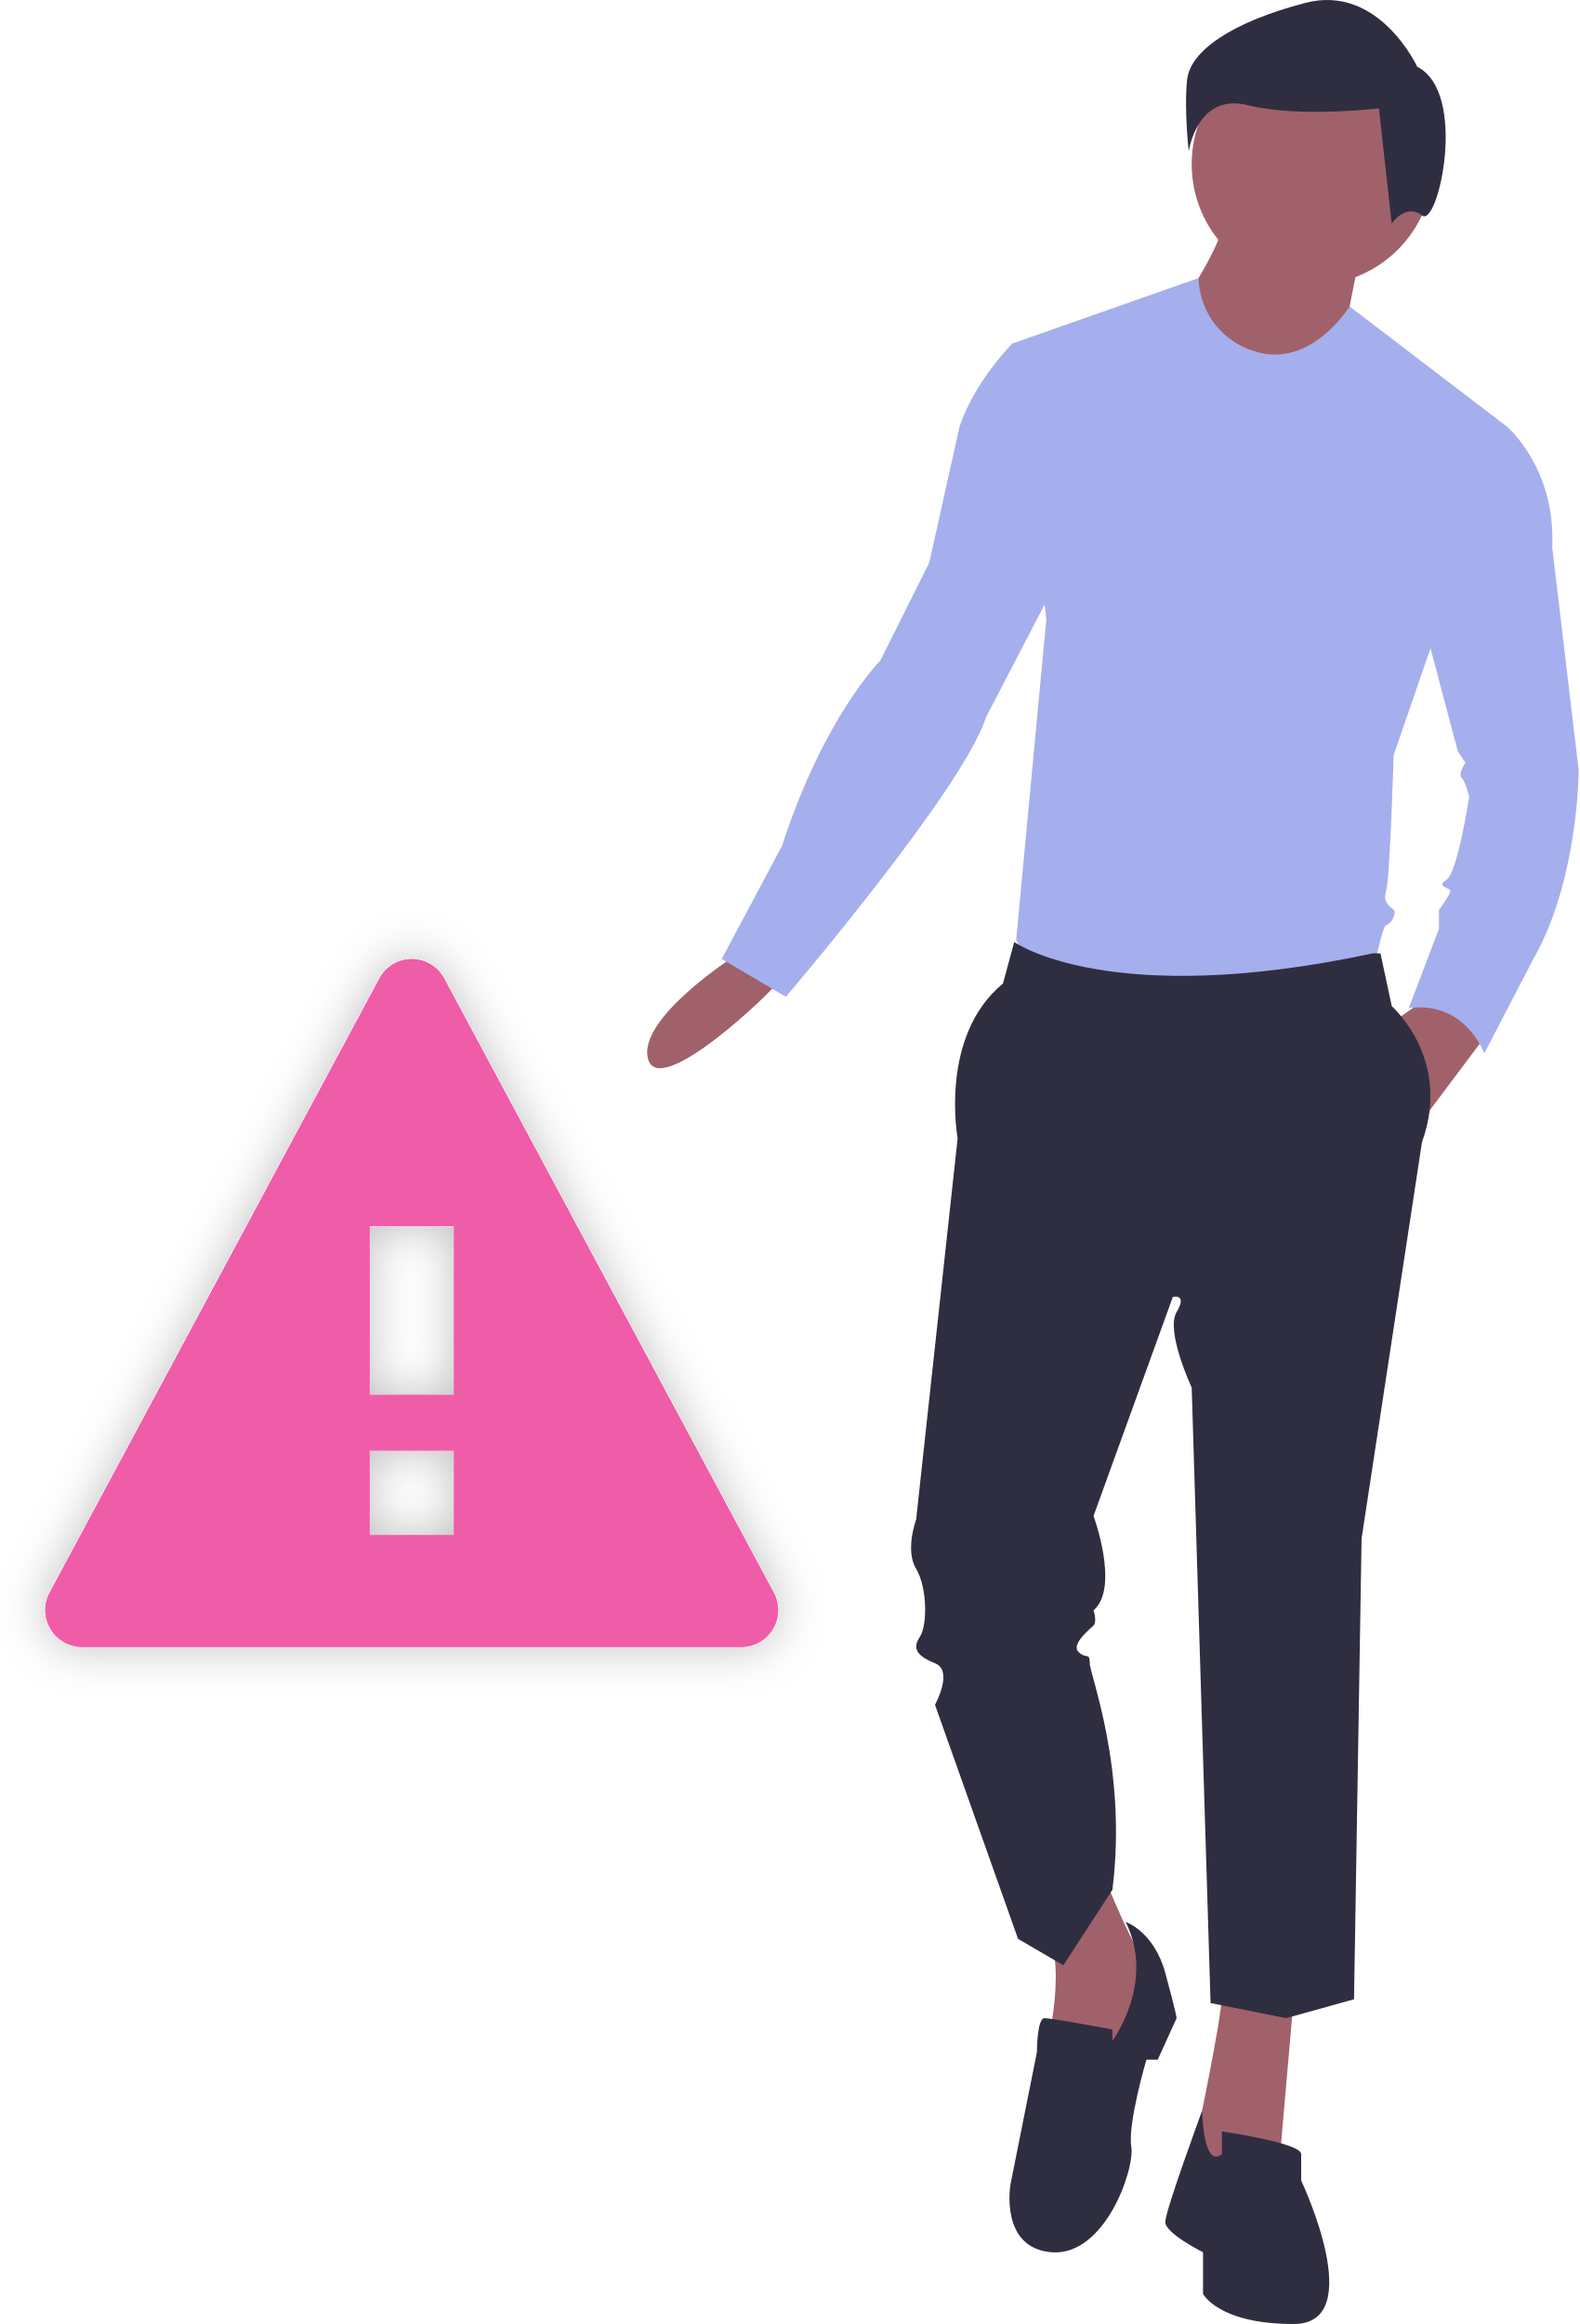
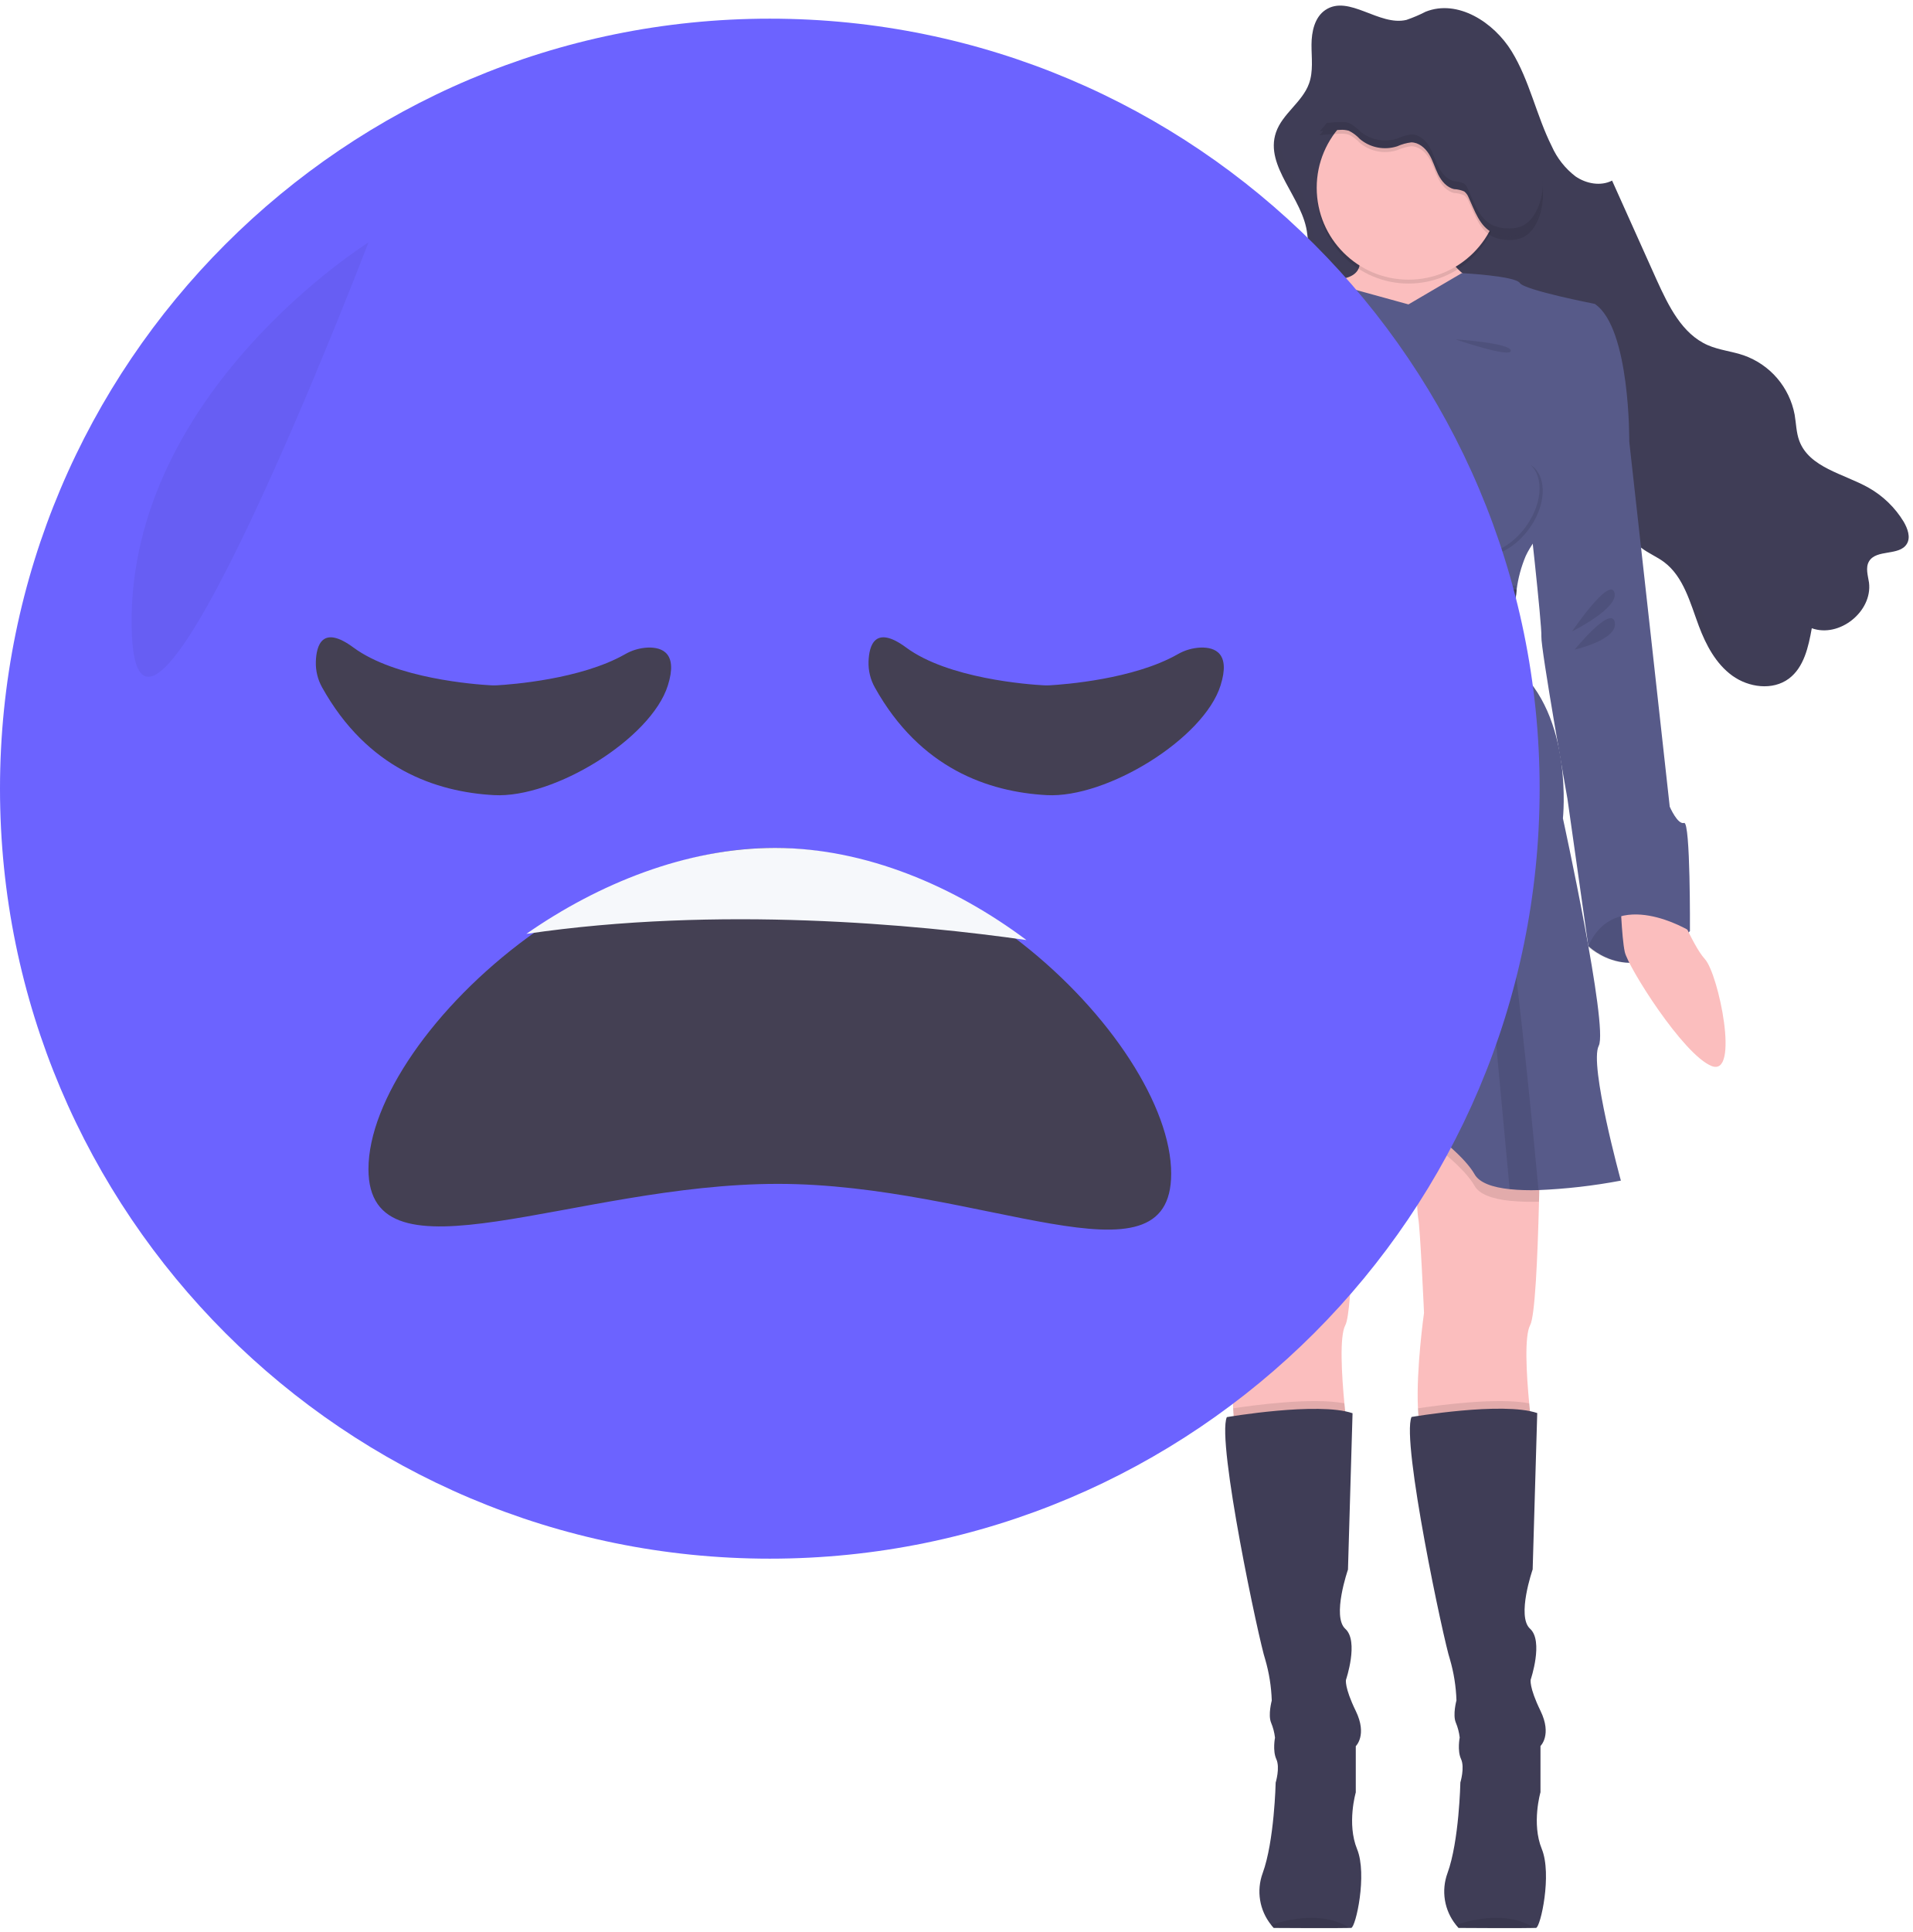
- <svg xmlns="http://www.w3.org/2000/svg" width="140" height="206" viewBox="0 0 140 206" fill="none">
-   <path d="M114.691 177.216L113.352 192.612L107.327 193.951L105.988 189.934C105.988 189.934 108.331 178.889 108.331 176.881L114.691 177.216Z" fill="#A0616A" />
-   <path d="M97.956 166.506C97.956 166.506 100.633 173.2 101.637 173.869C102.641 174.539 98.625 183.241 98.625 183.241L92.6 182.237C92.6 182.237 94.609 175.208 92.935 171.192L97.956 166.506Z" fill="#A0616A" />
-   <path d="M99.796 170.355C99.796 170.355 102.307 171.192 103.311 174.874C104.315 178.556 104.315 178.89 104.315 178.89L102.641 182.572H101.637C101.637 182.572 99.964 188.262 100.298 190.27C100.633 192.278 97.956 199.977 93.27 199.642C88.584 199.307 89.588 193.617 89.588 193.617L91.931 181.903C91.931 181.903 91.931 178.89 92.6 178.89C93.27 178.89 98.625 179.894 98.625 179.894V180.899C98.625 180.899 102.474 175.711 99.796 170.355Z" fill="#2F2E41" />
-   <path d="M108.331 190.939V188.931C108.331 188.931 115.36 189.935 115.36 190.939V193.282C115.36 193.282 121.385 206.001 114.691 206.001C107.997 206.001 106.658 203.323 106.658 203.323V199.641C106.658 199.641 103.311 197.968 103.311 196.964C103.311 195.96 106.577 187.09 106.577 187.09C106.577 187.09 106.658 192.278 108.331 190.939Z" fill="#2F2E41" />
-   <path d="M116.364 25.261C122.279 25.261 127.075 20.465 127.075 14.55C127.075 8.635 122.279 3.84 116.364 3.84C110.449 3.84 105.654 8.635 105.654 14.55C105.654 20.465 110.449 25.261 116.364 25.261Z" fill="#A0616A" />
-   <path d="M120.548 22.751C120.548 22.751 119.209 29.111 119.209 29.78C119.209 30.449 112.85 33.462 112.85 33.462L107.16 32.458L105.152 26.433C105.152 26.433 108.499 21.413 108.499 19.404L120.548 22.751Z" fill="#A0616A" />
-   <path d="M119.652 27.164C119.652 27.164 116.197 32.792 111.176 31.119C109.78 30.695 108.553 29.841 107.671 28.679C106.79 27.516 106.297 26.105 106.265 24.646L89.755 30.45L92.768 54.883L90.09 83.332L92.098 87.014H121.552C121.552 87.014 122.556 81.993 122.891 81.993C123.225 81.993 123.895 80.989 123.56 80.655C123.225 80.32 122.556 79.985 122.891 78.981C123.225 77.977 123.56 66.932 123.56 66.932L133.601 37.813L119.652 27.164Z" fill="#A5AFED" />
-   <path d="M132.43 90.864L126.405 98.897C126.405 98.897 125.401 90.529 124.062 90.195L127.409 87.852L132.43 90.864Z" fill="#A0616A" />
-   <path d="M65.49 84.504C65.49 84.504 56.453 90.194 57.457 93.876C58.461 97.557 68.837 87.516 68.837 87.181C68.837 86.847 65.49 84.504 65.49 84.504Z" fill="#A0616A" />
-   <path d="M121.719 84.504H122.389L123.393 89.19C123.393 89.19 128.748 93.876 126.07 101.239L120.715 136.383L120.046 177.216L114.021 178.89L107.327 177.551L105.654 122.995C105.654 122.995 103.311 117.974 104.315 116.301C105.319 114.627 103.98 114.962 103.98 114.962L96.951 134.375C96.951 134.375 99.294 140.734 96.951 142.742C96.951 142.742 97.286 143.746 96.951 144.081C96.617 144.416 94.943 145.754 95.613 146.424C96.282 147.093 96.617 146.424 96.617 147.428C96.617 148.432 99.964 156.8 98.625 167.51L94.274 174.204L90.257 171.861L82.894 151.11C82.894 151.11 84.568 148.097 82.894 147.428C81.221 146.758 80.886 146.089 81.555 145.085C82.225 144.081 82.225 140.734 81.221 139.06C80.216 137.387 81.221 134.709 81.221 134.709L84.902 100.904C84.902 100.904 83.229 91.868 88.919 87.182L89.923 83.5C89.923 83.5 98.29 89.525 121.719 84.504Z" fill="#2F2E41" />
-   <path d="M125.652 5.922C125.652 5.922 122.252 -1.446 115.734 0.255C109.216 1.955 105.532 4.505 105.249 7.056C104.966 9.606 105.391 13.432 105.391 13.432C105.391 13.432 106.099 8.189 110.633 9.323C115.167 10.456 122.252 9.606 122.252 9.606L123.385 19.808C123.385 19.808 124.66 17.966 126.077 19.099C127.494 20.233 130.186 8.189 125.652 5.922Z" fill="#2F2E41" />
-   <path d="M128.581 37.812H133.601C133.601 37.812 137.952 41.494 137.618 48.523L139.961 68.27C139.961 68.27 139.961 77.977 135.944 85.005L131.593 93.373C131.593 93.373 129.92 88.687 124.899 89.356L127.577 82.328V80.654C127.577 80.654 128.581 79.315 128.581 78.981C128.581 78.646 127.242 78.646 128.246 77.977C129.25 77.307 130.254 70.613 130.254 70.613C130.254 70.613 129.92 69.274 129.585 68.94C129.25 68.605 129.92 67.601 129.92 67.601L129.25 66.597L124.899 50.196L128.581 37.812Z" fill="#A5AFED" />
-   <path d="M95.445 29.445L89.755 30.449C89.755 30.449 86.408 33.796 85.07 37.813L82.392 49.862L78.041 58.564C78.041 58.564 73.02 63.585 69.339 74.965L63.983 85.006L69.673 88.353C69.673 88.353 85.404 69.944 87.412 63.585L96.115 46.85L95.445 29.445Z" fill="#A5AFED" />
-   <g filter="url(#filter0_d_1105_232)">
-     <path d="M7.272 146H65.742C66.307 145.997 66.862 145.847 67.352 145.566C67.843 145.284 68.252 144.88 68.541 144.393C68.829 143.906 68.987 143.352 68.999 142.785C69.011 142.219 68.877 141.659 68.609 141.16L39.389 86.726C39.109 86.204 38.693 85.768 38.185 85.464C37.678 85.16 37.098 85 36.507 85C35.916 85 35.336 85.16 34.829 85.464C34.321 85.768 33.906 86.204 33.626 86.726L4.391 141.16C4.123 141.66 3.988 142.221 4.001 142.789C4.013 143.357 4.173 143.911 4.463 144.399C4.753 144.887 5.165 145.29 5.657 145.571C6.149 145.852 6.706 145.999 7.272 146V146ZM40.227 136.053H32.787V128.597H40.227V136.053ZM40.227 123.624H32.787V108.707H40.227V123.624Z" fill="#EF5DA8" />
+ <svg xmlns="http://www.w3.org/2000/svg" width="205" height="207" viewBox="0 0 205 207" fill="none">
+   <path d="M140.095 25.076C139.677 21.206 135.488 17.868 136.745 14.186C137.427 12.18 139.563 10.953 140.284 8.959C140.761 7.644 140.548 6.199 140.552 4.8C140.556 3.401 140.883 1.839 142.047 1.064C144.56 -0.611 147.793 2.836 150.725 2.132C151.434 1.89 152.124 1.596 152.79 1.253C156.212 -0.108 160.082 2.371 162.004 5.504C163.927 8.637 164.647 12.373 166.297 15.665C166.861 16.936 167.733 18.046 168.836 18.894C169.975 19.681 171.533 19.979 172.764 19.35L177.56 30.031C178.816 32.782 180.257 35.764 183.005 36.975C184.236 37.515 185.61 37.637 186.883 38.076C188.267 38.565 189.498 39.407 190.454 40.521C191.409 41.635 192.055 42.98 192.328 44.422C192.491 45.36 192.495 46.331 192.826 47.224C193.894 50.105 197.567 50.75 200.244 52.25C201.792 53.123 203.09 54.379 204.013 55.898C204.432 56.622 204.792 57.573 204.344 58.285C203.536 59.592 201.077 58.821 200.298 60.149C199.904 60.819 200.181 61.657 200.298 62.427C200.679 65.531 197.107 68.375 194.166 67.311C193.81 69.308 193.329 71.499 191.712 72.709C189.974 74.008 187.398 73.664 185.643 72.391C183.888 71.118 182.824 69.103 182.062 67.072C181.137 64.601 180.445 61.812 178.339 60.224C177.577 59.654 176.663 59.286 175.918 58.712C174.243 57.431 173.405 55.315 172.806 53.267C172.031 50.712 171.415 48.086 170.293 45.674C169.171 43.261 167.395 41.017 164.961 39.915C162.679 38.889 160.048 38.956 157.69 38.122C153.632 36.69 150.629 33.277 146.591 31.668C145.301 31.126 144.078 30.434 142.948 29.608C140.916 28.271 140.363 27.497 140.095 25.076Z" fill="#3F3D56" />
+   <g opacity="0.1">
+     <path opacity="0.1" d="M140.472 8.134C140.559 7.971 140.634 7.801 140.698 7.628C141.172 6.312 140.962 4.868 140.967 3.469C140.966 3.002 141.01 2.537 141.096 2.078C140.71 2.906 140.522 3.812 140.548 4.725C140.543 5.852 140.677 7.033 140.472 8.134Z" fill="black" />
+     <path opacity="0.1" d="M192.106 71.39C190.368 72.685 187.792 72.345 186.037 71.068C184.282 69.79 183.214 67.784 182.473 65.745C181.547 63.273 180.86 60.484 178.749 58.897C177.991 58.327 177.074 57.954 176.333 57.385C174.657 56.103 173.82 53.988 173.216 51.961C172.442 49.406 171.83 46.78 170.703 44.367C169.577 41.955 167.809 39.71 165.372 38.609C163.093 37.582 160.463 37.65 158.105 36.816C154.042 35.384 151.039 31.97 147.006 30.362C145.715 29.818 144.491 29.126 143.358 28.301C141.373 26.932 140.845 26.157 140.552 23.74C140.133 20.113 136.447 16.951 137.021 13.533C136.928 13.718 136.845 13.908 136.774 14.103C135.517 17.788 139.706 21.127 140.125 24.992C140.397 27.409 140.962 28.184 142.931 29.553C144.063 30.378 145.288 31.07 146.579 31.614C150.612 33.222 153.615 36.64 157.678 38.068C160.036 38.906 162.666 38.835 164.945 39.861C167.382 40.962 169.133 43.212 170.276 45.62C171.42 48.028 172.031 50.646 172.789 53.213C173.405 55.24 174.213 57.355 175.905 58.637C176.663 59.207 177.581 59.579 178.322 60.149C180.416 61.736 181.12 64.526 182.045 66.997C182.808 69.028 183.876 71.039 185.631 72.312C187.385 73.585 189.961 73.929 191.699 72.634C192.809 71.797 193.375 70.519 193.747 69.15C193.416 70.033 192.848 70.808 192.106 71.39V71.39Z" fill="black" />
+     <path opacity="0.1" d="M200.713 58.828C200.552 59.128 200.483 59.469 200.512 59.808C201.458 58.874 203.594 59.423 204.34 58.221C204.513 57.923 204.581 57.577 204.532 57.236C203.561 58.158 201.425 57.609 200.713 58.828Z" fill="black" />
+     <path opacity="0.1" d="M194.56 65.99C194.48 66.409 194.401 66.857 194.3 67.293C196.864 68.093 199.825 66.036 200.244 63.44C199.226 65.437 196.713 66.773 194.56 65.99Z" fill="black" />
  </g>
-   <defs>
-     <filter id="filter0_d_1105_232" x="0" y="81" width="73" height="69" filterUnits="userSpaceOnUse" color-interpolation-filters="sRGB">
-       <feFlood flood-opacity="0" result="BackgroundImageFix" />
-       <feColorMatrix in="SourceAlpha" type="matrix" values="0 0 0 0 0 0 0 0 0 0 0 0 0 0 0 0 0 0 127 0" result="hardAlpha" />
-       <feOffset />
-       <feGaussianBlur stdDeviation="2" />
-       <feComposite in2="hardAlpha" operator="out" />
-       <feColorMatrix type="matrix" values="0 0 0 0 0 0 0 0 0 0 0 0 0 0 0 0 0 0 0.25 0" />
-       <feBlend mode="normal" in2="BackgroundImageFix" result="effect1_dropShadow_1105_232" />
-       <feBlend mode="normal" in="SourceGraphic" in2="effect1_dropShadow_1105_232" result="shape" />
-     </filter>
-   </defs>
+   <path d="M145.507 27.091C145.507 27.091 146.901 29.905 142.784 29.964C138.667 30.023 145.435 48.242 145.435 48.242L152.279 56.953L160.794 52.346L161.284 39.639L161.912 31.962C161.912 31.962 153.954 29.378 155.42 25.96C156.886 22.542 145.507 27.091 145.507 27.091Z" fill="#FBBEBE" />
+   <path d="M170.222 101.372C170.222 101.372 175.248 106.319 181.111 99.755L176.609 94.977H170.913L170.222 101.372Z" fill="#575A89" />
+   <path opacity="0.1" d="M170.766 94.977L170.075 101.372C170.075 101.372 175.101 106.319 180.965 99.755" fill="black" />
+   <path d="M179.222 95.852C179.222 95.852 181.245 101.158 182.711 102.762C184.177 104.366 186.481 115.465 183.411 114.209C180.341 112.952 174.477 103.6 174.125 101.996C173.774 100.392 173.639 95.852 173.639 95.852H179.222Z" fill="#FBBEBE" />
+   <path d="M135.317 123.077L162.398 124.124L159.257 112.673L145.616 112.396L135.317 123.077Z" fill="#575A89" />
+   <path opacity="0.1" d="M139.082 123.077L166.168 124.124L163.026 112.673L149.381 112.396L139.082 123.077Z" fill="black" />
+   <path d="M144.179 141.975C143.538 143.169 143.785 147.299 144.074 150.352C144.258 152.295 144.46 153.79 144.46 153.79C144.46 153.79 134.336 156.932 132.803 154.209C132.414 153.518 132.221 152.308 132.154 150.888C131.945 146.7 132.803 140.664 132.803 140.664C132.803 140.664 132.385 131.383 132.175 130.474C132.091 130.11 131.962 128.954 131.836 127.702C131.652 125.842 131.476 123.773 131.476 123.773L145.297 116.443C145.297 116.443 145.297 117.817 145.272 119.932C145.197 126.575 144.975 140.509 144.179 141.975Z" fill="#FBBEBE" />
+   <path opacity="0.1" d="M144.46 153.794C144.46 153.794 134.336 156.936 132.804 154.213C132.414 153.522 132.221 152.312 132.154 150.892C134.249 150.574 140.623 149.694 144.074 150.356C144.259 152.299 144.46 153.794 144.46 153.794Z" fill="black" />
+   <path d="M144.807 206.564H144.648C143.429 206.61 136.502 206.564 136.502 206.564C136.4 206.458 136.305 206.346 136.217 206.229C135.605 205.462 135.2 204.551 135.043 203.583C134.885 202.614 134.979 201.622 135.316 200.7C136.573 197.278 136.711 190.996 136.711 190.996C136.711 190.996 137.201 189.392 136.782 188.483C136.364 187.574 136.64 186.179 136.64 186.179C136.576 185.628 136.435 185.088 136.221 184.575C135.874 183.738 136.292 182.201 136.292 182.201C136.244 180.711 136.009 179.234 135.593 177.803C134.965 175.989 130.358 154.42 131.476 151.835C131.476 151.835 141.247 150.16 144.95 151.417L144.46 168.17C144.46 168.17 142.713 173.196 144.179 174.523C145.645 175.851 144.25 179.968 144.25 179.968C144.25 179.968 144.041 180.735 145.297 183.319C146.554 185.903 145.297 187.088 145.297 187.088V192.043C145.297 192.043 144.321 195.394 145.435 198.116C146.549 200.838 145.297 206.476 144.807 206.564Z" fill="#3F3D56" />
+   <path d="M163.985 141.977C163.345 143.17 163.592 147.3 163.881 150.353C164.065 152.297 164.266 153.792 164.266 153.792C164.266 153.792 154.143 156.933 152.61 154.211C152.221 153.52 152.028 152.309 151.961 150.889C151.751 146.701 152.61 140.666 152.61 140.666C152.61 140.666 152.191 131.384 151.982 130.475C151.869 129.985 151.672 125.311 151.517 121.119C151.387 117.542 151.282 114.309 151.282 114.309L165.104 116.445C165.104 116.445 165.104 122.522 164.932 128.767C164.781 134.823 164.501 141.03 163.985 141.977Z" fill="#FBBEBE" />
+   <path opacity="0.1" d="M164.266 153.794C164.266 153.794 154.143 156.936 152.61 154.213C152.221 153.522 152.028 152.312 151.961 150.892C154.055 150.574 160.43 149.694 163.881 150.356C164.065 152.299 164.266 153.794 164.266 153.794Z" fill="black" />
+   <path d="M164.614 206.563H164.455C163.236 206.609 156.308 206.563 156.308 206.563C156.207 206.457 156.112 206.345 156.023 206.228C155.411 205.461 155.007 204.55 154.849 203.582C154.691 202.613 154.786 201.621 155.123 200.699C156.379 197.261 156.505 190.978 156.505 190.978C156.505 190.978 156.995 189.374 156.576 188.465C156.157 187.557 156.434 186.162 156.434 186.162C156.37 185.61 156.229 185.07 156.015 184.558C155.667 183.72 156.086 182.183 156.086 182.183C156.038 180.694 155.803 179.216 155.387 177.785C154.759 175.972 150.151 154.402 151.27 151.818C151.27 151.818 161.041 150.142 164.743 151.399L164.253 168.152C164.253 168.152 162.507 173.178 163.973 174.506C165.439 175.833 164.044 179.951 164.044 179.951C164.044 179.951 163.835 180.717 165.091 183.301C166.348 185.885 165.091 187.071 165.091 187.071V192.025C165.091 192.025 164.115 195.376 165.229 198.099C166.343 200.821 165.104 206.475 164.614 206.563Z" fill="#3F3D56" />
+   <path opacity="0.1" d="M150.951 30.382C156.387 30.382 160.794 25.976 160.794 20.54C160.794 15.104 156.387 10.697 150.951 10.697C145.516 10.697 141.109 15.104 141.109 20.54C141.109 25.976 145.516 30.382 150.951 30.382Z" fill="black" />
+   <path d="M150.951 29.964C156.387 29.964 160.794 25.558 160.794 20.122C160.794 14.686 156.387 10.279 150.951 10.279C145.516 10.279 141.109 14.686 141.109 20.122C141.109 25.558 145.516 29.964 150.951 29.964Z" fill="#FBBEBE" />
+   <path opacity="0.1" d="M131.476 123.773L145.297 116.443C145.297 116.443 145.297 117.817 145.272 119.932C143.253 121.138 140.208 122.952 137.281 124.665C135.689 125.599 134.135 126.504 132.803 127.262C132.494 127.43 132.17 127.57 131.836 127.681C131.652 125.842 131.476 123.773 131.476 123.773Z" fill="black" />
+   <path opacity="0.1" d="M165.104 116.429C165.104 116.429 165.104 122.506 164.932 128.751H164.882C163.849 128.788 162.815 128.756 161.787 128.655C159.982 128.462 158.537 127.985 158.017 127.038C156.966 125.195 154.022 122.85 151.534 121.103C151.404 117.526 151.299 114.293 151.299 114.293L165.104 116.429Z" fill="black" />
+   <path d="M162.532 63.197C162.182 65.924 162.114 68.679 162.331 71.419C168.681 76.654 167.495 87.682 167.495 87.682C167.495 87.682 172.383 110.023 171.336 112.045C170.289 114.068 173.707 126.495 173.707 126.495C170.794 127.047 167.844 127.386 164.882 127.509C163.849 127.545 162.815 127.513 161.787 127.412C159.981 127.22 158.537 126.742 158.017 125.796C156.065 122.378 147.618 117.281 147.618 117.281C147.618 117.281 142.265 120.489 137.281 123.408C135.689 124.342 134.135 125.247 132.804 126.005C131.723 126.578 130.528 126.906 129.306 126.964C123.38 127.404 115.485 123.693 116.741 122.378C118.279 120.77 125.889 92.57 125.889 92.57C125.889 92.57 129.725 75.117 133.076 72.675C133.663 72.232 134.102 71.62 134.332 70.921C135.48 67.733 133.562 62.623 133.562 62.623C133.562 62.623 122.743 49.292 123.229 48.522C123.715 47.751 123.719 43.638 123.719 43.638C123.719 43.638 125.047 37.146 125.813 34.005C126.58 30.864 132.096 30.093 133.7 30.374C135.304 30.654 138.931 31.63 140.464 30.374C141.997 29.117 144.585 30.864 144.585 30.864L150.943 32.614L156.66 29.264C156.66 29.264 162.39 29.557 162.88 30.323C163.37 31.09 170.909 32.56 170.909 32.56C174.745 35.14 174.607 47.428 174.607 47.428C174.607 47.428 165.393 55.453 163.508 59.574C163.02 60.732 162.692 61.951 162.532 63.197V63.197Z" fill="#575A89" />
+   <path d="M172.521 45.728L174.615 47.404L176.781 66.879L178.942 86.426C178.942 86.426 179.78 88.382 180.479 88.173C181.178 87.963 181.107 99.758 181.107 99.758C181.107 99.758 173.091 94.828 170.218 101.374L167.981 85.589C167.981 85.589 165.116 69.464 165.187 68.207C165.259 66.951 163.722 53.339 163.722 53.339L172.521 45.728Z" fill="#575A89" />
+   <path d="M124.775 46.637L123.237 48.522C123.237 48.522 123.38 56.617 122.19 58.573C121.001 60.529 125.474 71.976 127.149 71.276C128.825 70.577 132.594 52.71 132.594 52.5C132.594 52.291 124.775 46.637 124.775 46.637Z" fill="#575A89" />
+   <path d="M124.636 58.154C124.636 58.154 119.749 63.109 120.096 65.484C120.444 67.859 125.122 75.318 131.824 71.31C131.824 71.31 138.039 59.62 124.636 58.154Z" fill="#575A89" />
+   <path opacity="0.1" d="M144.648 206.579C143.429 206.625 136.502 206.579 136.502 206.579C136.4 206.473 136.305 206.361 136.217 206.244C137.989 205.641 141.817 204.736 144.648 206.579Z" fill="black" />
+   <path opacity="0.1" d="M164.463 206.579C163.244 206.625 156.317 206.579 156.317 206.579C156.215 206.473 156.12 206.361 156.032 206.244C157.795 205.641 161.623 204.736 164.463 206.579Z" fill="black" />
+   <path opacity="0.1" d="M137.775 83.805C136.707 94.049 137.059 114.379 137.281 123.409C135.689 124.343 134.135 125.248 132.804 126.006C131.723 126.579 130.529 126.907 129.306 126.965C128.862 124.234 135.011 96.185 137.775 83.805Z" fill="black" />
+   <path opacity="0.1" d="M139.082 77.99C139.053 78.137 138.546 80.365 137.775 83.804C138.077 80.868 138.495 78.761 139.082 77.99Z" fill="black" />
+   <path opacity="0.1" d="M156.086 76.887C156.086 76.887 162.021 114.163 144.447 118.77C144.443 118.753 156.606 116.906 156.086 76.887Z" fill="black" />
+   <path opacity="0.1" d="M164.882 127.509C163.849 127.546 162.815 127.514 161.787 127.413L157.045 76.445C160.069 78.422 163.688 114.592 164.882 127.509Z" fill="black" />
+   <path opacity="0.1" d="M143.622 14.33C143.937 14.305 144.253 14.338 144.556 14.427C145 14.648 145.401 14.949 145.737 15.314C146.283 15.771 146.936 16.081 147.635 16.217C148.334 16.352 149.055 16.308 149.733 16.089C150.21 15.876 150.717 15.735 151.236 15.67C152.036 15.67 152.727 16.257 153.142 16.927C153.557 17.597 153.77 18.393 154.126 19.109C154.482 19.825 155.052 20.504 155.835 20.68C156.211 20.694 156.58 20.779 156.924 20.931C157.135 21.102 157.297 21.326 157.393 21.58C158.046 22.991 158.566 24.659 159.96 25.35C160.474 25.587 161.033 25.709 161.598 25.706C162.173 25.748 162.749 25.644 163.273 25.404C163.789 25.116 164.215 24.691 164.505 24.177C165.376 22.736 165.476 20.952 165.271 19.281C165.016 17.173 164.265 15.155 163.081 13.392C161.833 11.609 160.135 10.189 158.159 9.278C156.184 8.366 154.001 7.995 151.835 8.203C151.079 8.288 150.33 8.428 149.594 8.621C146.931 9.333 144.317 10.665 142.7 12.898C142.31 13.455 141.88 13.984 141.415 14.481C142.148 14.41 142.885 14.347 143.622 14.33Z" fill="black" />
+   <path d="M143.622 13.914C143.937 13.889 144.253 13.922 144.556 14.01C145 14.232 145.401 14.533 145.737 14.898C146.283 15.355 146.936 15.665 147.635 15.801C148.334 15.936 149.055 15.892 149.733 15.673C150.21 15.46 150.717 15.319 151.236 15.254C152.036 15.254 152.727 15.841 153.142 16.511C153.557 17.181 153.77 17.977 154.126 18.693C154.482 19.409 155.052 20.088 155.835 20.264C156.211 20.278 156.58 20.363 156.924 20.515C157.135 20.686 157.297 20.91 157.393 21.164C158.046 22.576 158.566 24.242 159.96 24.933C160.474 25.171 161.033 25.293 161.598 25.29C162.173 25.332 162.749 25.228 163.273 24.988C163.789 24.7 164.215 24.275 164.505 23.761C165.376 22.32 165.476 20.536 165.271 18.865C165.016 16.756 164.265 14.739 163.081 12.976C161.833 11.193 160.135 9.773 158.159 8.862C156.184 7.95 154.001 7.579 151.835 7.787C151.079 7.872 150.33 8.012 149.594 8.205C146.931 8.917 144.317 10.249 142.7 12.482C142.31 13.039 141.88 13.568 141.415 14.065C142.148 13.994 142.885 13.931 143.622 13.914Z" fill="#3F3D56" />
+   <path opacity="0.1" d="M132.942 37.352C132.942 37.352 133.432 41.263 131.756 42.239C130.081 43.215 132.942 37.352 132.942 37.352Z" fill="black" />
+   <path opacity="0.1" d="M168.471 67.651C168.471 67.651 172.45 61.788 173.011 63.463C173.572 65.138 168.471 67.651 168.471 67.651Z" fill="black" />
+   <path opacity="0.1" d="M168.752 69.6C168.752 69.6 172.676 64.783 173.053 66.668C173.43 68.553 168.752 69.6 168.752 69.6Z" fill="black" />
+   <path opacity="0.1" d="M157.226 63.871C155.802 63.891 154.413 63.434 153.28 62.573H152.937C151.762 63.646 150.218 64.227 148.627 64.194C147.8 64.213 146.977 64.064 146.209 63.756C145.441 63.448 144.743 62.987 144.158 62.401H143.702C142.496 63.383 140.981 63.906 139.426 63.878C137.871 63.85 136.377 63.272 135.208 62.246L133.57 62.217C133.57 62.217 135.488 67.326 134.341 70.514L162.331 71.012C162.114 68.272 162.182 65.517 162.532 62.791V62.753L160.995 62.724C159.889 63.49 158.571 63.892 157.226 63.871Z" fill="black" />
+   <path opacity="0.1" d="M157.226 64.703C155.802 64.723 154.413 64.266 153.28 63.405H152.937C151.762 64.478 150.218 65.059 148.627 65.026C147.8 65.045 146.977 64.896 146.209 64.588C145.441 64.28 144.743 63.819 144.158 63.233H143.702C142.496 64.215 140.981 64.739 139.426 64.71C137.871 64.682 136.377 64.104 135.208 63.078L133.57 63.049C133.57 63.049 135.488 68.159 134.341 71.346L162.331 71.844C162.114 69.104 162.182 66.349 162.532 63.623V63.585L160.995 63.556C159.889 64.323 158.571 64.724 157.226 64.703Z" fill="black" />
+   <path d="M157.226 64.283C155.802 64.303 154.413 63.846 153.28 62.985H152.937C151.762 64.058 150.218 64.639 148.627 64.606C147.8 64.625 146.977 64.476 146.209 64.168C145.441 63.86 144.743 63.399 144.158 62.813H143.702C142.496 63.795 140.981 64.319 139.426 64.29C137.871 64.262 136.377 63.684 135.208 62.658L133.57 62.629C133.57 62.629 135.488 67.739 134.341 70.926L162.331 71.424C162.114 68.684 162.182 65.929 162.532 63.203V63.165L160.995 63.136C159.889 63.903 158.571 64.304 157.226 64.283V64.283Z" fill="#3F3D56" />
+   <path opacity="0.1" d="M155.982 36.359C155.982 36.359 161.875 36.736 161.912 37.574C161.95 38.412 155.982 36.359 155.982 36.359Z" fill="black" />
+   <path opacity="0.1" d="M141.666 32.785C141.666 32.785 135.773 33.162 135.735 34C135.698 34.837 141.666 32.785 141.666 32.785Z" fill="black" />
+   <path opacity="0.1" d="M164.186 49.912C164.128 49.87 164.069 49.837 164.011 49.799C165.518 51.156 165.267 54.121 163.416 56.567C161.565 59.013 158.754 60.031 157.045 58.934C157.1 58.98 157.146 59.03 157.205 59.076C158.88 60.358 161.812 59.352 163.747 56.823C165.682 54.293 165.87 51.198 164.186 49.912Z" fill="black" />
+   <path opacity="0.1" d="M131.815 56.256C130.324 53.567 130.517 50.597 132.205 49.471C132.142 49.5 132.075 49.525 132.012 49.559C130.161 50.589 129.918 53.676 131.451 56.457C132.984 59.238 135.748 60.645 137.599 59.632C137.66 59.596 137.719 59.557 137.775 59.514C135.928 60.352 133.306 58.945 131.815 56.256Z" fill="black" />
+   <path opacity="0.1" d="M133.809 33.578L133.268 34.415L131.891 33.682L132.615 32.568C133.094 32.795 133.506 33.143 133.809 33.578V33.578Z" fill="black" />
+   <path d="M125.055 64.575C125.055 64.575 126.282 58.804 124.636 56.969C122.99 55.135 123.518 45.519 126.031 45.728C128.544 45.937 132.313 53.543 131.685 55.152C131.057 56.76 128.682 64.994 128.682 64.994L125.055 64.575Z" fill="#FBBEBE" />
+   <path opacity="0.1" d="M164.463 22.937C164.173 23.452 163.747 23.877 163.232 24.165C162.707 24.405 162.131 24.508 161.556 24.466C160.991 24.47 160.432 24.348 159.919 24.11C158.524 23.415 158.005 21.748 157.351 20.341C157.269 20.087 157.121 19.859 156.924 19.679C156.585 19.525 156.22 19.435 155.848 19.415C155.064 19.239 154.499 18.556 154.139 17.845C153.779 17.133 153.565 16.345 153.154 15.662C152.744 14.98 152.049 14.381 151.249 14.406C150.728 14.475 150.221 14.623 149.745 14.846C149.068 15.063 148.346 15.106 147.647 14.97C146.949 14.833 146.296 14.523 145.75 14.067C145.413 13.701 145.013 13.4 144.568 13.179C144.266 13.09 143.949 13.057 143.634 13.082C143.153 13.082 142.675 13.128 142.194 13.166C141.955 13.479 141.699 13.778 141.427 14.062C142.16 14 142.897 13.937 143.634 13.92C143.949 13.895 144.266 13.928 144.568 14.016C145.013 14.238 145.413 14.539 145.75 14.904C146.296 15.36 146.949 15.671 147.647 15.807C148.346 15.943 149.068 15.901 149.745 15.683C150.221 15.461 150.728 15.313 151.249 15.243C152.049 15.243 152.74 15.83 153.154 16.5C153.569 17.17 153.783 17.966 154.139 18.682C154.495 19.398 155.064 20.077 155.848 20.253C156.22 20.273 156.585 20.362 156.924 20.517C157.135 20.688 157.297 20.912 157.393 21.166C158.046 22.577 158.566 24.244 159.96 24.935C160.474 25.173 161.033 25.295 161.598 25.291C162.173 25.334 162.749 25.23 163.273 24.99C163.789 24.702 164.215 24.277 164.505 23.762C165.155 22.579 165.446 21.231 165.342 19.884C165.311 20.96 165.008 22.01 164.463 22.937V22.937Z" fill="black" />
+   <path d="M126.911 69.153C128.992 69.153 130.68 68.009 130.68 66.598C130.68 65.187 128.992 64.043 126.911 64.043C124.829 64.043 123.141 65.187 123.141 66.598C123.141 68.009 124.829 69.153 126.911 69.153Z" fill="#575A89" />
+   <path d="M82.5 167C128.063 167 165 130.063 165 84.5C165 38.937 128.063 2 82.5 2C36.937 2 0 38.937 0 84.5C0 130.063 36.937 167 82.5 167Z" fill="#6C63FF" />
+   <path d="M125.513 125.748C125.513 138.57 105.169 126.843 83.358 126.843C61.548 126.843 39.487 138.085 39.487 125.264C39.487 117.952 46.518 107.784 56.605 100.399C64.205 94.834 73.537 90.848 82.912 90.848C92.552 90.848 101.996 95.163 109.529 101.087C119.037 108.556 125.513 118.592 125.513 125.748Z" fill="#444053" />
+   <path d="M110 100.719C98.26 99.052 77.027 97.019 56.41 100.057C64.106 94.691 73.556 90.848 83.049 90.848C92.809 90.848 102.372 95.008 110 100.719Z" fill="#F6F8FB" />
+   <path opacity="0.05" d="M39.487 25.975C39.487 25.975 13.895 41.923 14.104 66.87C14.313 91.816 39.487 25.975 39.487 25.975Z" fill="black" />
+   <path d="M53.237 73.427C54.815 73.339 62.242 72.784 66.96 70.111C67.717 69.668 68.573 69.418 69.451 69.382C70.951 69.34 72.677 69.962 71.572 73.444C69.782 79.139 59.388 85.547 52.936 85.192C46.733 84.85 39.373 82.367 34.513 73.636C34.047 72.796 33.818 71.847 33.849 70.888C33.905 69.126 34.55 66.918 37.881 69.38C42.381 72.704 50.918 73.334 52.63 73.427C52.832 73.438 53.035 73.438 53.237 73.427V73.427Z" fill="#444053" />
+   <path d="M112.468 73.427C114.046 73.339 121.473 72.784 126.19 70.111C126.948 69.668 127.804 69.418 128.682 69.382C130.182 69.34 131.908 69.962 130.803 73.444C129.013 79.139 118.618 85.547 112.167 85.192C105.963 84.85 98.603 82.367 93.744 73.636C93.278 72.796 93.049 71.847 93.08 70.888C93.136 69.126 93.781 66.918 97.112 69.38C101.611 72.704 110.148 73.334 111.861 73.427C112.063 73.438 112.266 73.438 112.468 73.427V73.427Z" fill="#444053" />
</svg>
